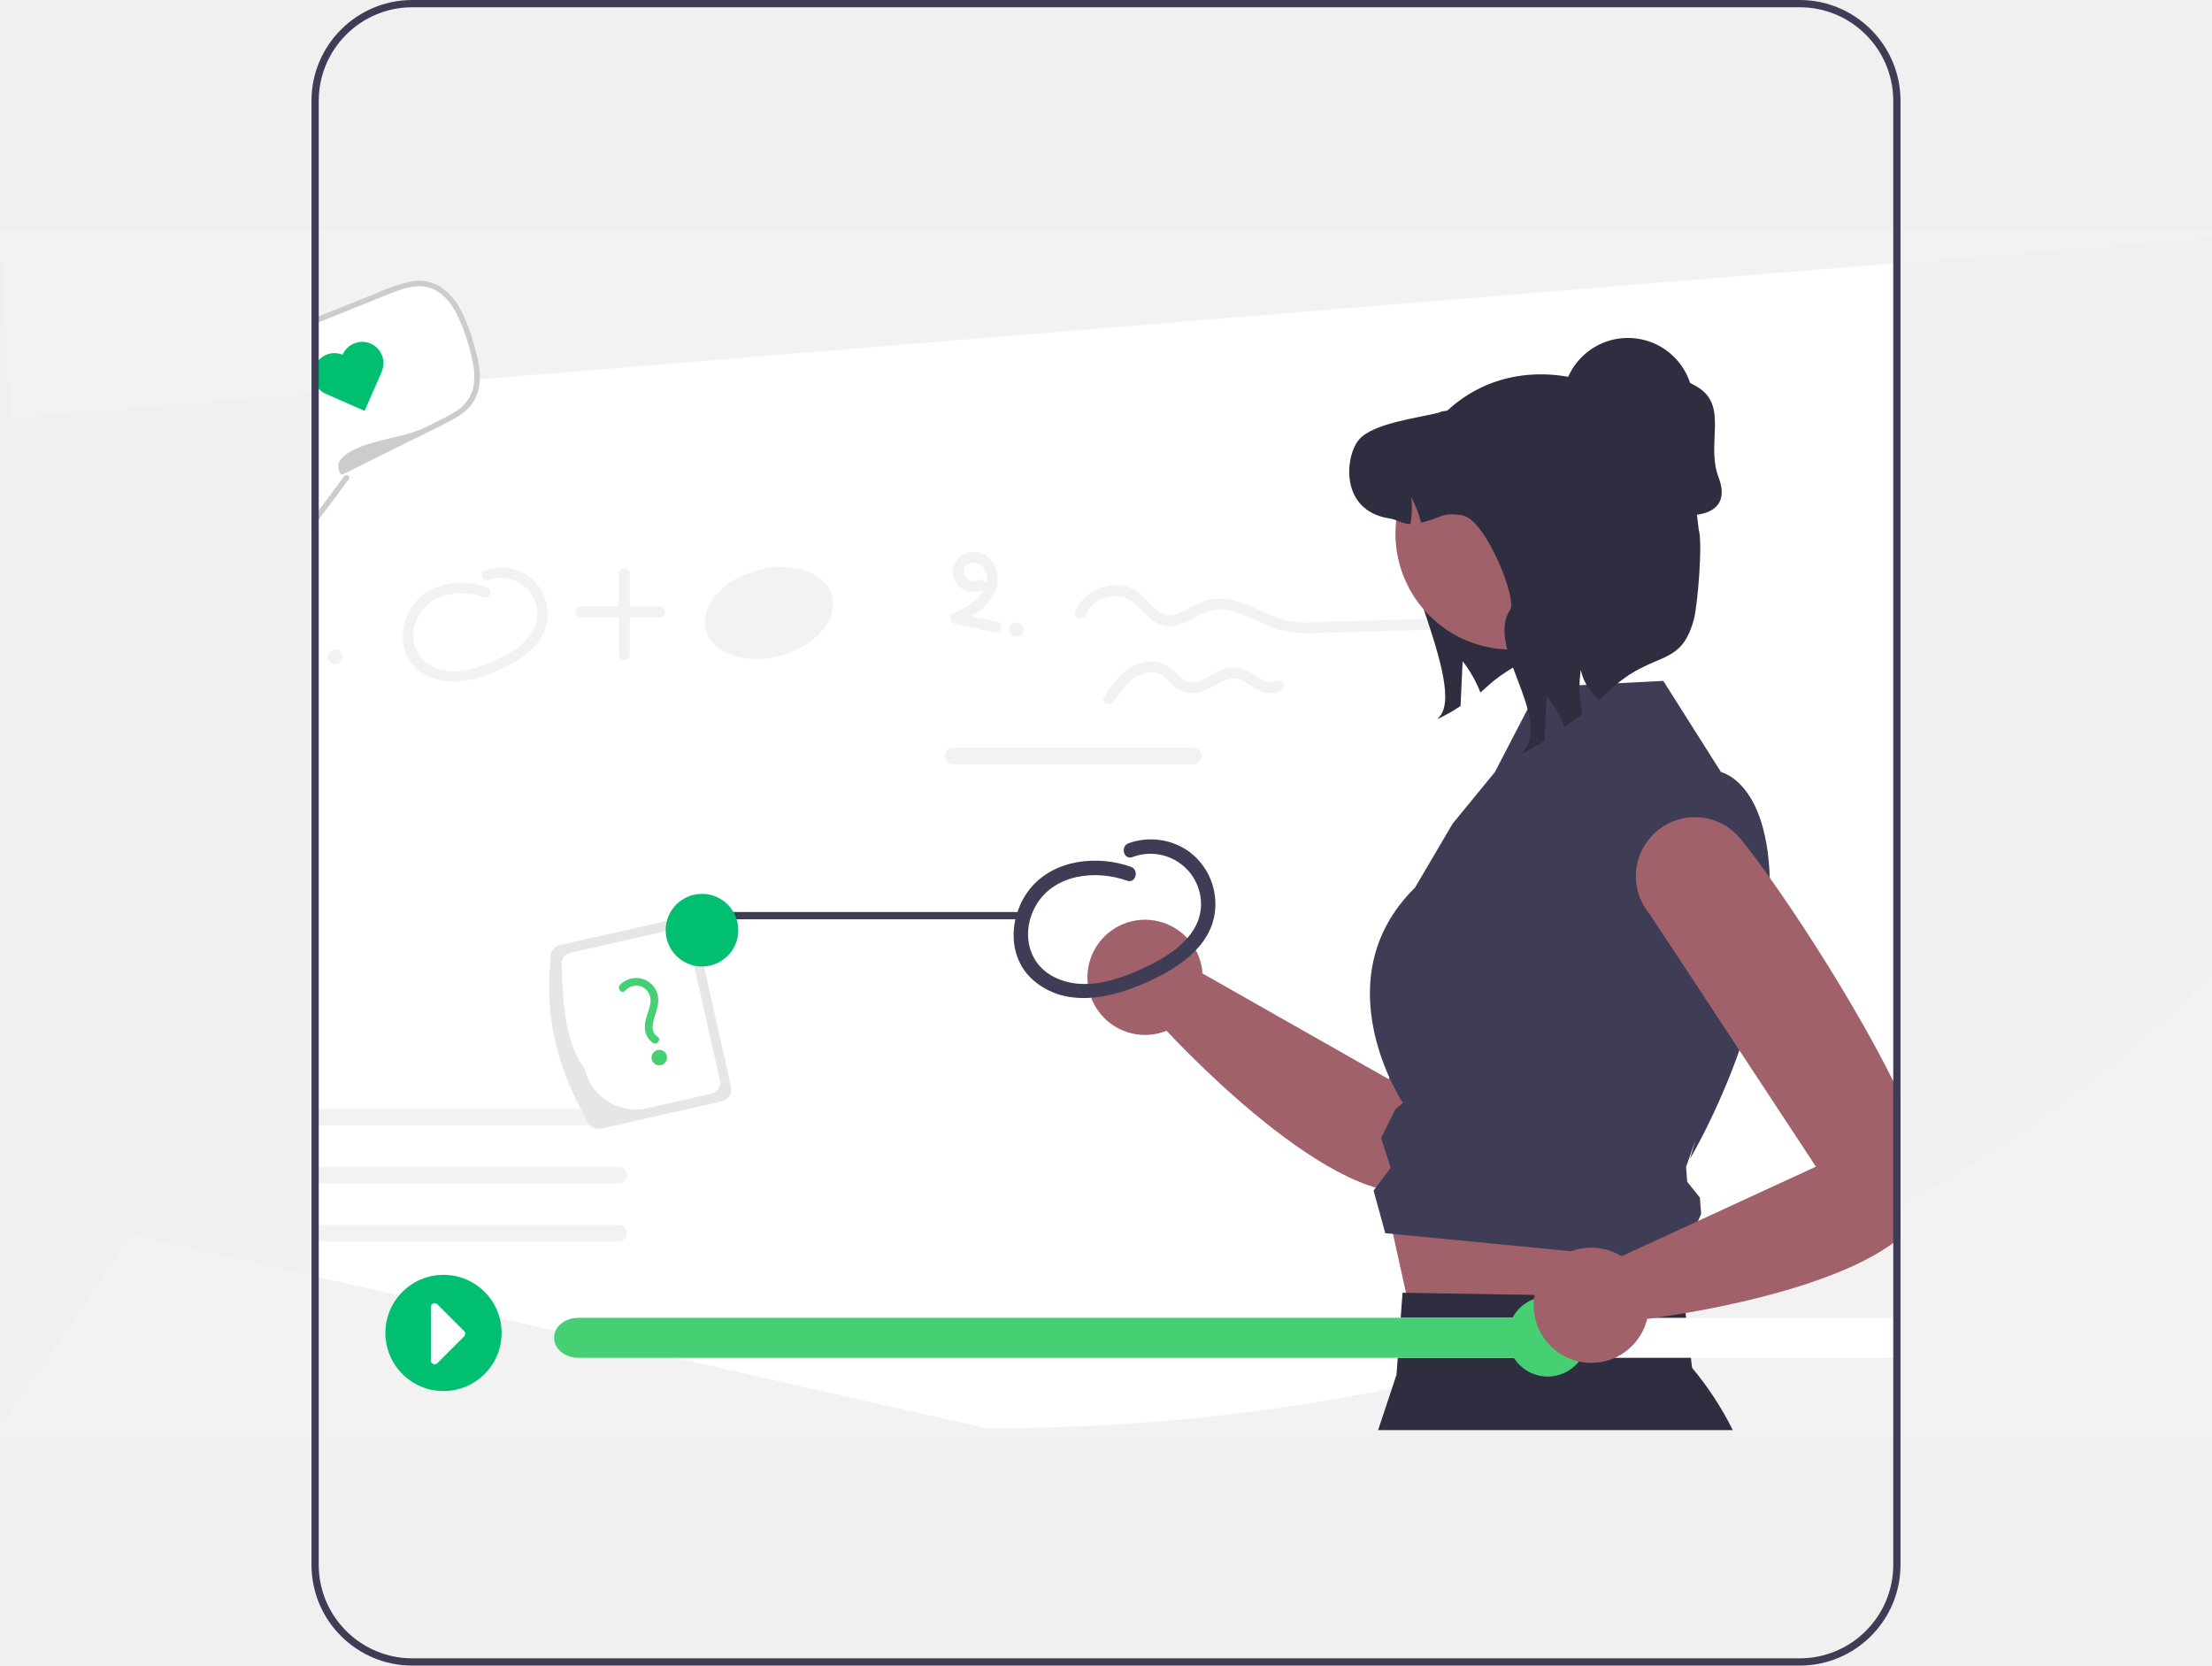
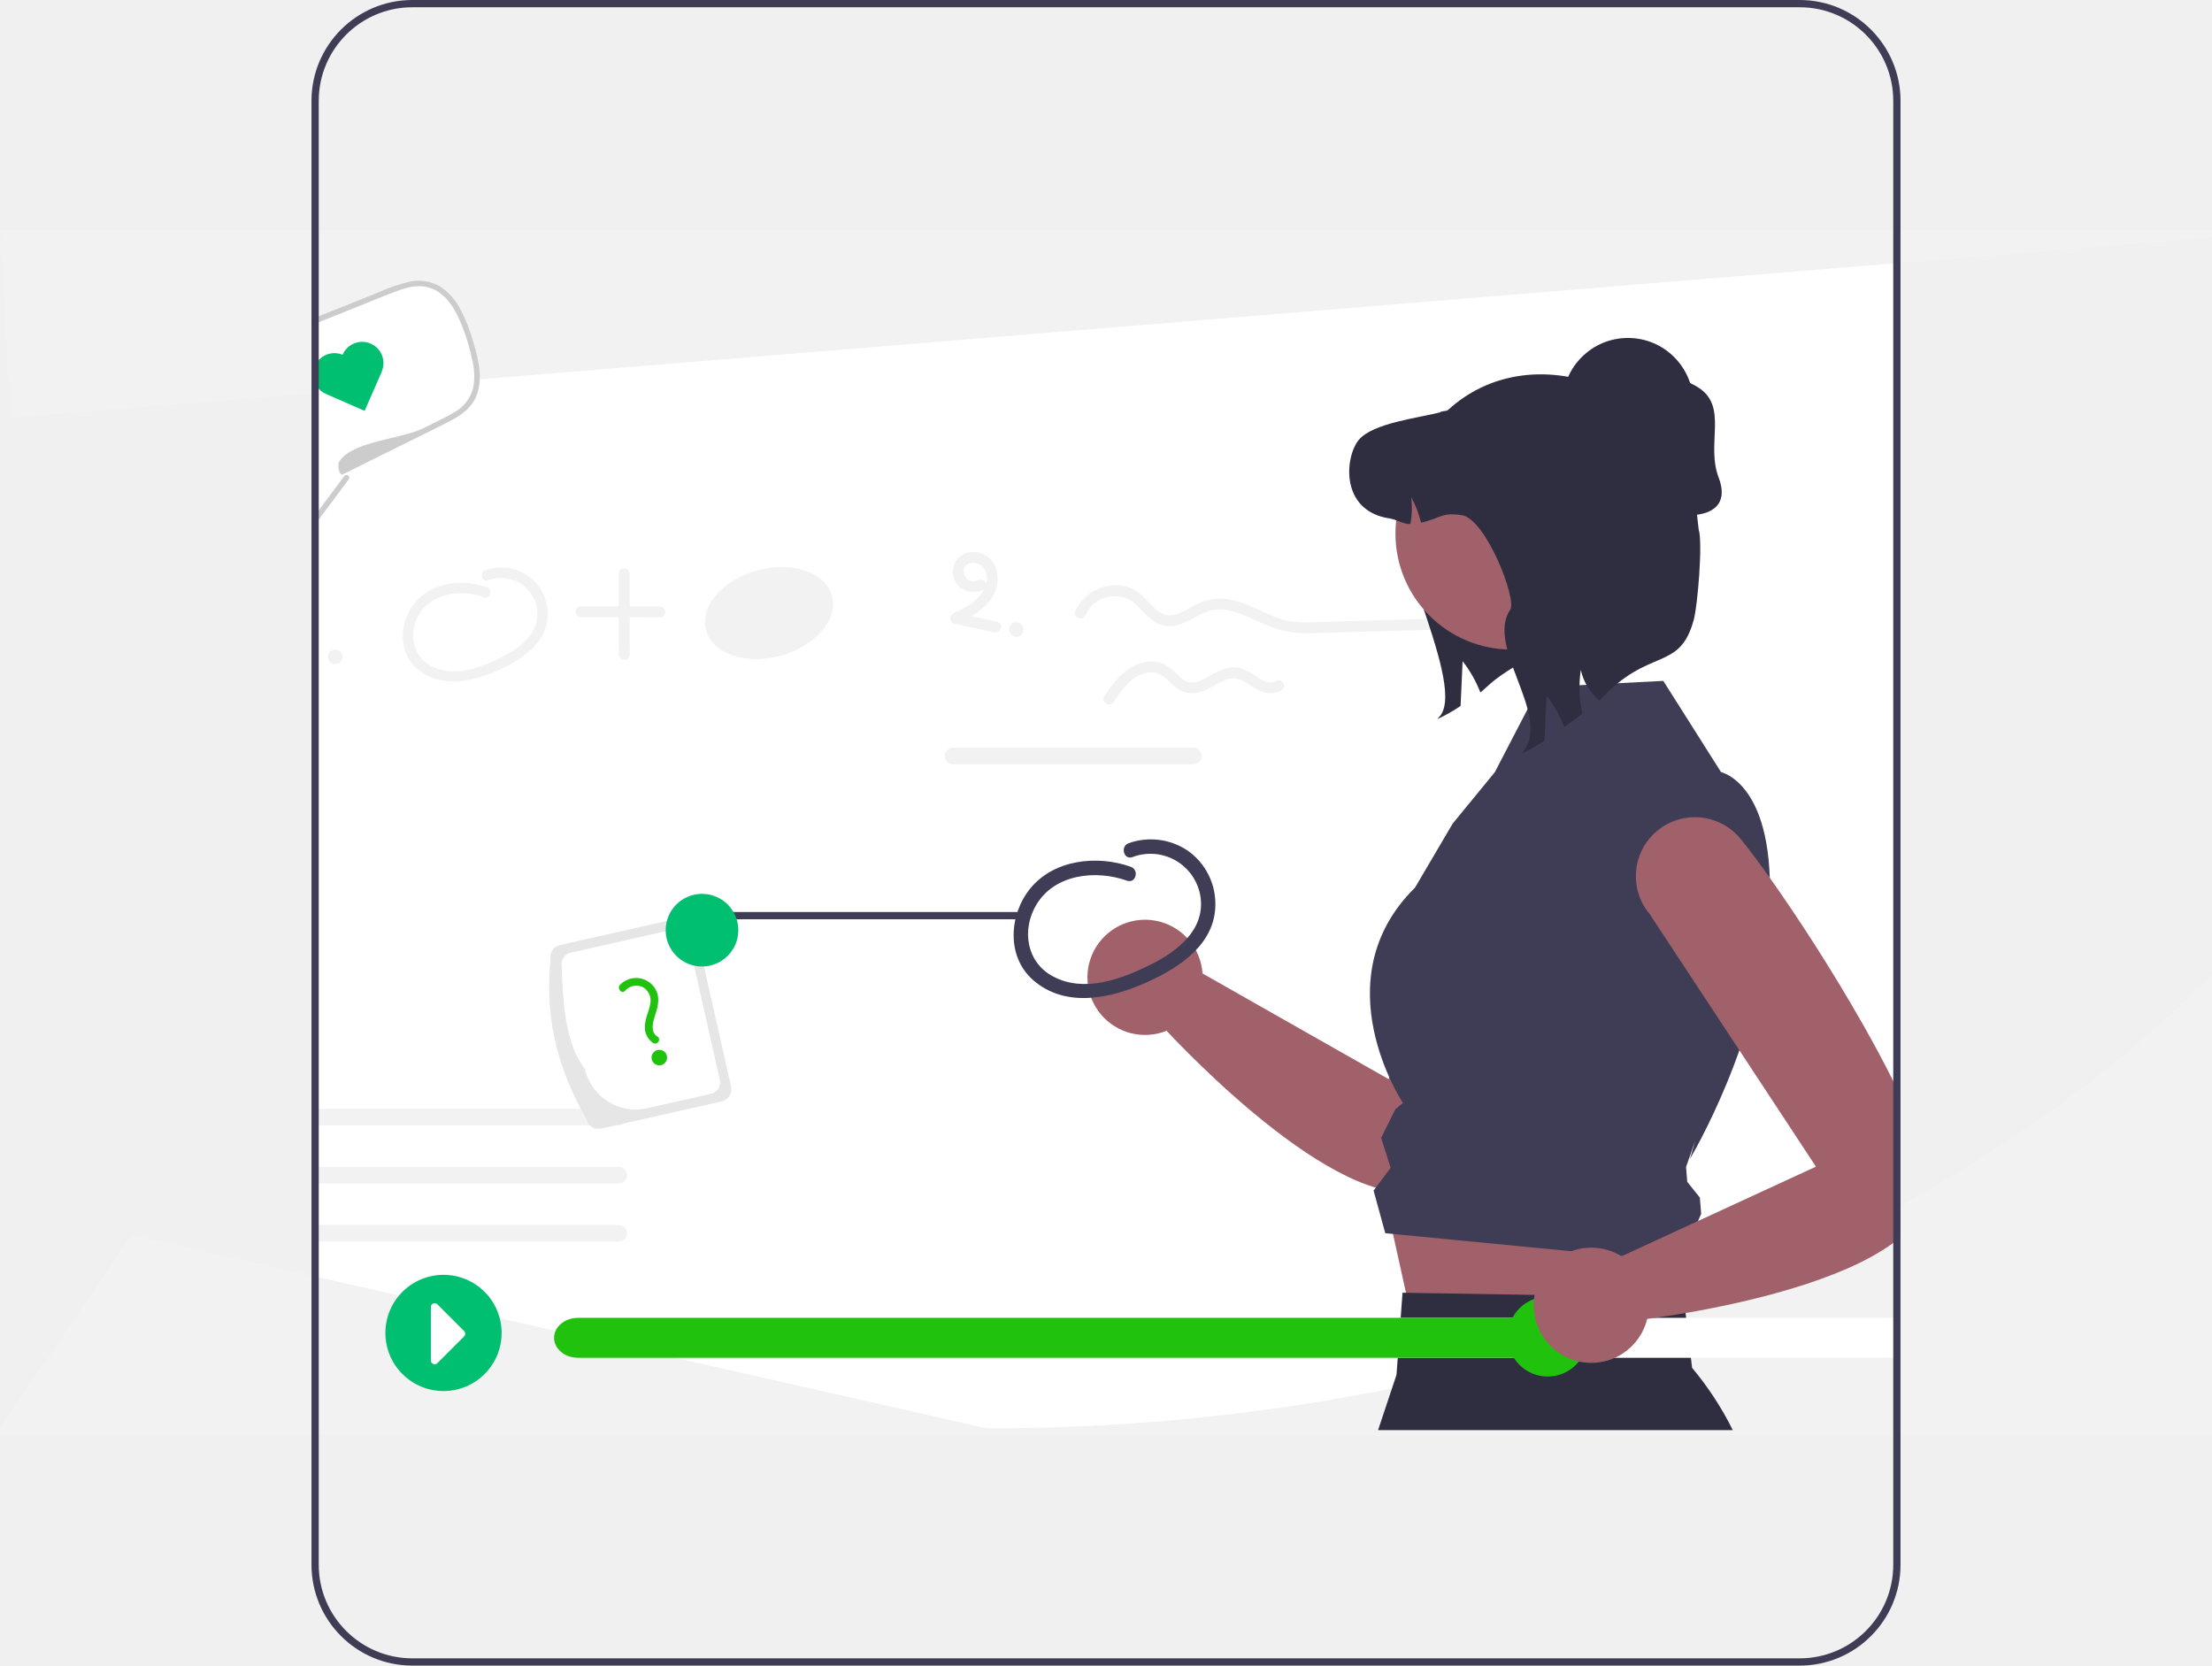
<svg xmlns="http://www.w3.org/2000/svg" data-name="Layer 1" width="609" height="458.59" viewBox="0 0 609 458.59">
  <path d="M818.745,561.355v53.6H381.255V285.045h437.49v276.31Z" transform="translate(-295.5 -220.705)" fill="#fff" />
  <path d="M381.255,614.455v1h437.49v-1Zm0-329.91v1h437.49v-1Z" transform="translate(-295.5 -220.705)" fill="#f2f2f2" />
  <path d="M762.081,578.985c.125-.04.237-.09.362-.13.501-.18,1.03-.34,1.573-.48H764.03a.548.548,0,0,1,.014-.15C763.39,578.475,762.735,578.735,762.081,578.985Zm-6.334,4.56c.028-.03.042-.06.07-.09.139-.19.306-.39.473-.58a13.823,13.823,0,0,1,4.775-3.45,3.563,3.563,0,0,1,.404-.18,5.348,5.348,0,0,1,.501-.21c.042-.02.07-.03.111-.05-4.079,1.57-8.199,3.1-12.375,4.56ZM295.5,284.045l3.105,51.66L904.5,286.045v-2Zm609,277.31v54.6h-609v-2l36.105-53.25,235.55,53.25a559.396,559.396,0,0,0,144.576-18.65c.947-.24,1.879-.5,2.812-.76,4.093-1.12,8.116-2.28,12.139-3.5h.042q11.693-3.495,22.982-7.5,6.202-2.175,12.264-4.51a.546.546,0,0,1,.111-.05c.654-.25,1.309-.51,1.963-.76l2.464-.96h.042c8.798-3.48,17.345-7.18,25.725-11.09.612-.28,1.211-.56,1.81-.85q7.287-3.435,14.352-7.09,8.853-4.56,17.331-9.44,17.373-9.99,33.144-21.26a361.301,361.301,0,0,0,31.126-24.84q6.014-5.37,11.679-10.95c.933-.92,1.865-1.84,2.784-2.77v72.38Z" transform="translate(-295.5 -220.705)" fill="#f2f2f2" />
  <path d="M465.845,557.985h-84.59v4.57h84.59a2.285,2.285,0,0,0,0-4.57Z" transform="translate(-295.5 -220.705)" fill="#f2f2f2" />
  <path d="M465.845,541.985h-84.59v4.57h84.59a2.285,2.285,0,0,0,0-4.57Z" transform="translate(-295.5 -220.705)" fill="#f2f2f2" />
  <path d="M466.525,526.085a2.386,2.386,0,0,0-.33-.07,1.983,1.983,0,0,0-.35-.03h-84.59v4.57h84.59a2.308,2.308,0,0,0,1.47-.54,2.289,2.289,0,0,0-.79-3.93Z" transform="translate(-295.5 -220.705)" fill="#f2f2f2" />
  <path d="M496.765,519.855l-7.45-33.06-2.43-10.77a3.435,3.435,0,0,0-4.11-2.59l-3.67.83-29.43,6.64a3.428,3.428,0,0,0-2.59,4.1c-1.58,14.71,1.54,28.28,8.31,40.98.5.95,1.03,1.9,1.58,2.85a3.391,3.391,0,0,0,.97,1.72,3.442,3.442,0,0,0,3.13.87l3.86-.87,2.38-.54,26.86-6.06A3.43,3.43,0,0,0,496.765,519.855Z" transform="translate(-295.5 -220.705)" fill="#e6e6e6" />
  <path d="M493.685,518.015l-7.1-31.45-1.7-7.55a3.215,3.215,0,0,0-3.84-2.43l-2.26.51-26.19,5.91a3.215,3.215,0,0,0-2.43,3.84c.23,11.45,1.43,21.84,6.36,28.18a14.319,14.319,0,0,0,9.82,10.53c.06.02.11.04.17.06.04.01.09.03.13.04a14.214,14.214,0,0,0,6.99.18l17.62-3.98A3.215,3.215,0,0,0,493.685,518.015Z" transform="translate(-295.5 -220.705)" fill="#fff" />
-   <path d="M467.593,493.491a4.099,4.099,0,0,1,4.796-1.046,4.21,4.21,0,0,1,2.147,4.577c-.312,2.063-1.39,3.941-1.487,6.053a5.202,5.202,0,0,0,2.242,4.786c1.175.714,2.384-1.053,1.203-1.77-1.942-1.18-1.29-3.773-.726-5.542.703-2.209,1.436-4.46.566-6.736a6.146,6.146,0,0,0-10.148-1.936c-.927.999.469,2.625,1.407,1.613Z" transform="translate(-295.5 -220.705)" fill="#47cf73" />
-   <circle cx="181.52" cy="291.185" r="2.14" fill="#47cf73" />
+   <path d="M467.593,493.491a4.099,4.099,0,0,1,4.796-1.046,4.21,4.21,0,0,1,2.147,4.577c-.312,2.063-1.39,3.941-1.487,6.053a5.202,5.202,0,0,0,2.242,4.786c1.175.714,2.384-1.053,1.203-1.77-1.942-1.18-1.29-3.773-.726-5.542.703-2.209,1.436-4.46.566-6.736a6.146,6.146,0,0,0-10.148-1.936c-.927.999.469,2.625,1.407,1.613Z" transform="translate(-295.5 -220.705)" fill="#20c20e" />
+   <circle cx="181.52" cy="291.185" r="2.14" fill="#20c20e" />
  <path d="M732.237,430.54a16.246,16.246,0,0,0-24.613,9.61L677.815,517.82l-51.238-29.089a15.863,15.863,0,1,0-9.897,15.778c10.79,11.516,57.57,58.733,76.936,40.284,16.278-15.507,39.77-75.607,45.425-96.36A16.248,16.248,0,0,0,732.237,430.54Z" transform="translate(-295.5 -220.705)" fill="#a0616a" />
  <polygon points="380.764 327.342 390.17 369.859 458.955 376.081 465.277 339.06 380.764 327.342" fill="#a0616a" />
  <path d="M772.559,614.457h-97.65l5.07-15.23,1.66-22.6.95.02,75.1,1.25,1.36.02,2.31,19.4A85.791,85.791,0,0,1,772.559,614.457Z" transform="translate(-295.5 -220.705)" fill="#2f2e41" />
  <path d="M719.195,409.935l34.238-1.764,15.902,25.128S784.679,436.447,782.605,471.705s-21.828,68.052-21.828,68.052l1.468-5.031-2.549,7.283.327,4.089,3.477,4.331.358,4.479-3.081,7.086,4.189,6.785-88.077-8.533L673.669,548.512l4.698-6.3-2.624-8.218,3.945-7.904,2.057-1.715s-22.507-33.814,3.33-59.282l10.37-17.629L707.049,433.308Z" transform="translate(-295.5 -220.705)" fill="#3f3d56" />
  <path d="M606.842,459.361c-9.262-3.309-21.256-2.018-27.756,6.048-5.822,7.224-6.52,18.727.887,25.175,9.018,7.848,21.506,4.961,31.353.533,9.01-4.052,18.927-10.584,18.788-21.671a17.935,17.935,0,0,0-7.594-14.52,18.181,18.181,0,0,0-16.287-2.062c-2.378.869-1.351,4.703,1.054,3.824a13.936,13.936,0,0,1,18.717,10.84c1.391,9.205-6.473,15.166-13.782,18.798-8.018,3.984-18.223,7.797-26.807,3.219-7.343-3.916-8.685-12.847-4.615-19.705,5.047-8.503,16.409-9.72,24.988-6.655,2.408.86,3.444-2.97,1.054-3.824Z" transform="translate(-295.5 -220.705)" fill="#3f3d56" />
  <path d="M429.574,382.387c-6.652-2.377-15.267-1.45-19.936,4.344-4.182,5.189-4.683,13.451.637,18.081,6.477,5.637,15.447,3.563,22.519.383,6.471-2.91,13.594-7.602,13.494-15.565a12.882,12.882,0,0,0-5.454-10.429,13.058,13.058,0,0,0-11.698-1.481c-1.708.624-.97,3.378.757,2.747a10.009,10.009,0,0,1,13.444,7.786c.999,6.611-4.65,10.893-9.899,13.502-5.759,2.862-13.089,5.6-19.254,2.312-5.274-2.812-6.238-9.227-3.314-14.153,3.625-6.107,11.786-6.982,17.947-4.78,1.729.618,2.474-2.133.757-2.747Z" transform="translate(-295.5 -220.705)" fill="#f2f2f2" />
  <ellipse cx="507.212" cy="389.491" rx="17.985" ry="12.187" transform="translate(-379.9449 -73.92629) rotate(-15.21622)" fill="#f2f2f2" />
  <path d="M465.847,378.606l.035,22.394a1.501,1.501,0,0,0,3,0L468.847,378.606a1.501,1.501,0,0,0-3,0Z" transform="translate(-295.5 -220.705)" fill="#f2f2f2" />
  <path d="M455.384,390.652l21.827.053a1.501,1.501,0,0,0,0-3l-21.827-.053a1.501,1.501,0,0,0,0,3Z" transform="translate(-295.5 -220.705)" fill="#f2f2f2" />
  <path d="M382.425,401.575a1.291,1.291,0,0,1-1.17,1.39v-2.94A1.526,1.526,0,0,1,382.425,401.575Z" transform="translate(-295.5 -220.705)" fill="#f2f2f2" />
  <circle cx="92.289" cy="180.842" r="2" fill="#f2f2f2" />
  <path d="M454.645,583.545c-3.64,0-6.61,2.47-6.61,5.5,0,3.03,2.97,5.5,6.61,5.5h364.1v-11Z" transform="translate(-295.5 -220.705)" fill="#fff" />
-   <path d="M731.605,583.545v11H454.645c-3.64,0-6.61-2.47-6.61-5.5,0-3.03,2.97-5.5,6.61-5.5Z" transform="translate(-295.5 -220.705)" fill="#47cf73" />
-   <circle cx="426.105" cy="368" r="11" fill="#47cf73" />
+   <path d="M731.605,583.545v11H454.645c-3.64,0-6.61-2.47-6.61-5.5,0-3.03,2.97-5.5,6.61-5.5Z" transform="translate(-295.5 -220.705)" fill="#20c20e" />
+   <circle cx="426.105" cy="368" r="11" fill="#20c20e" />
  <path d="M442.055,426.395h-60.8v4.58h60.8a2.29,2.29,0,0,0,0-4.58Z" transform="translate(-295.5 -220.705)" fill="#fff" />
  <path d="M594.419,389.975c1.983-5.097,9.326-6.776,13.389-3.236,2.425,2.113,4.233,5.015,7.439,6.052,3.46,1.119,6.742-.729,9.698-2.329a14.718,14.718,0,0,1,4.956-1.919,12.225,12.225,0,0,1,4.732.405c3.413.898,6.546,2.613,9.789,3.962a26.872,26.872,0,0,0,11.035,2.14c4.506-.068,9.013-.246,13.518-.373q7.568-.213,15.136-.425a93.131,93.131,0,0,0,14.844-1.271c1.894-.361,1.092-3.253-.798-2.893a85.395,85.395,0,0,1-13.571,1.151q-6.937.199-13.874.39c-4.704.132-9.409.275-14.113.397a27.111,27.111,0,0,1-6.267-.329,28.256,28.256,0,0,1-5.113-1.679c-3.349-1.406-6.593-3.188-10.143-4.052a14.453,14.453,0,0,0-10.083,1.092c-2.861,1.396-6.382,4.284-9.678,2.525-2.864-1.529-4.436-4.725-7.269-6.353-5.93-3.409-14.08-.322-16.52,5.948-.701,1.8,2.199,2.58,2.893.798Z" transform="translate(-295.5 -220.705)" fill="#f2f2f2" />
  <path d="M602.11,413.96c2.128-3.151,4.524-6.773,8.407-7.845a6.013,6.013,0,0,1,5.064.652c1.377.926,2.428,2.278,3.746,3.286,2.78,2.127,5.853,1.797,8.843.326,2.527-1.244,5.375-3.7,8.372-2.716,2.094.687,3.725,2.368,5.752,3.225a6.575,6.575,0,0,0,6.015-.081,1.501,1.501,0,0,0-1.514-2.59c-1.73,1.012-3.749-.183-5.228-1.141a14.216,14.216,0,0,0-5.192-2.533c-3.348-.566-6.193,1.374-9.004,2.876a7.216,7.216,0,0,1-4.169,1.207c-1.636-.22-2.823-1.588-3.952-2.66a10.824,10.824,0,0,0-4.345-2.801,9.672,9.672,0,0,0-5.75.235c-4.404,1.508-7.138,5.348-9.635,9.046-1.083,1.604,1.515,3.107,2.59,1.514Z" transform="translate(-295.5 -220.705)" fill="#f2f2f2" />
  <path d="M564.821,380.448a2.716,2.716,0,0,1-3.825-3.314c.873-2.21,4.048-1.699,5.25-.145,1.716,2.218.923,5.293-.648,7.332-1.947,2.526-4.945,3.961-7.732,5.351a1.515,1.515,0,0,0,.358,2.742l11.016,2.391c1.882.409,2.686-2.483.798-2.893l-11.016-2.391.358,2.742c3.132-1.562,6.323-3.233,8.517-6.048a9.444,9.444,0,0,0,1.82-9.002,6.604,6.604,0,0,0-7.044-4.493,5.47,5.47,0,0,0-4.728,6.556c.736,3.834,5.084,5.417,8.388,3.763,1.727-.864.209-3.453-1.514-2.59Z" transform="translate(-295.5 -220.705)" fill="#f2f2f2" />
  <circle cx="279.789" cy="173.342" r="2" fill="#f2f2f2" />
  <path d="M624.055,426.565h-66.15a2.285,2.285,0,1,0,0,4.57h66.15a2.285,2.285,0,0,0,0-4.57Z" transform="translate(-295.5 -220.705)" fill="#f2f2f2" />
  <path d="M575.857,473.809h-81.433a1,1,0,1,1,0-2h81.433a1,1,0,0,1,0,2Z" transform="translate(-295.5 -220.705)" fill="#3f3d56" />
  <circle cx="193.272" cy="256.104" r="10" fill="#01bf71" />
  <path d="M424.905,331.365c-1.8,2.57-4.73,4.06-7.55,5.46q-13.89,6.9-27.79,13.79l.5.6.35.43.49.58q-3.825,5.13-7.65,10.25c-.67.89-1.33,1.79-2,2.68v-55.74c.67-.27,1.33-.54,2-.8q9.555-3.84,19.1-7.66c3.31-1.32,6.83-2.67,10.33-2.06,7.05,1.22,10.33,9.25,12.37,16.11C426.665,320.425,428.145,326.725,424.905,331.365Z" transform="translate(-295.5 -220.705)" fill="#fff" />
  <path d="M391.515,352.675q-4.125,5.535-8.26,11.08c-.67.89-1.33,1.79-2,2.68v-2.55c.67-.89,1.34-1.79,2-2.68q3.525-4.71,7.03-9.42a.863.863,0,0,1,.13-.14C391.035,351.125,392.065,351.935,391.515,352.675Z" transform="translate(-295.5 -220.705)" fill="#ccc" />
  <path d="M426.115,330.845c-1.54,2.8-4.28,4.53-7.04,5.96-3.15,1.63-6.36,3.17-9.54,4.75q-9.75,4.83-19.47,9.66c-.06.03-.13.06-.19.09-.88.44-1.78-2.4-.81-3.77,3.85-5.44,16.92-5.91,23.02-8.94,1.54-.77,3.08-1.53,4.63-2.3a40.043,40.043,0,0,0,4.13-2.23,10.617,10.617,0,0,0,4.89-6.4,17.701,17.701,0,0,0-.17-7.63,58.408,58.408,0,0,0-2.25-7.98c-1.76-4.98-4.61-11.05-10.29-12.33-2.68-.6-5.42.09-7.94.99-2.94,1.06-5.83,2.3-8.73,3.46q-6.555,2.625-13.1,5.25c-.67.27-1.33.53-2,.8v-1.63c.67-.27,1.33-.54,2-.81q8.34-3.33,16.69-6.68a43.862,43.862,0,0,1,8.54-2.9,11.736,11.736,0,0,1,8.18,1.39,16.749,16.749,0,0,1,5.75,6.57,45.439,45.439,0,0,1,3.39,8.71C427.305,319.935,428.825,325.915,426.115,330.845Z" transform="translate(-295.5 -220.705)" fill="#ccc" />
  <path d="M389.848,318.327l0,0c-.008.019-.015.038-.023.057a5.857,5.857,0,0,0-7.615,3.056l0,0a5.857,5.857,0,0,0,2.944,7.683l-.001.002.072.032h0l10.659,4.67,4.702-10.731-.031-.013c.008-.018.017-.035.025-.053l0,0a5.858,5.858,0,0,0-3.015-7.716h0A5.858,5.858,0,0,0,389.848,318.327Z" transform="translate(-295.5 -220.705)" fill="#01bf71" />
  <path d="M818.745,522.515c-.64-1.36-1.3-2.74-2-4.13-2.51-5.07-5.36-10.37-8.39-15.69-8.33-14.7-18-29.6-25.61-40.32v-.01c-3.07-4.33-5.81-7.96-7.99-10.64a16.245,16.245,0,1,0-25.04,20.7l24.67,37.47,11.61,17.64,9.46,14.38-32.46,14.97-5.31,2.45-15.65,7.22-.09.04c-.03-.02-.07-.04-.1-.06a16.076,16.076,0,0,0-2.42-1.21,15.83,15.83,0,0,0-6.51-1.09,15.651,15.651,0,0,0-4.81.97,15.863,15.863,0,0,0-10.11,12.03c-.07.32-.11.65-.15.99a.757.757,0,0,0-.01.15h-.01a15.923,15.923,0,0,0,8.64,15.88c.2.1.4.2.61.29a15.022,15.022,0,0,0,3.12,1.03,15.787,15.787,0,0,0,4.09.35,16.06,16.06,0,0,0,3.77-.62h.01a16.37,16.37,0,0,0,2.06-.76,15.932,15.932,0,0,0,8.88-10.71c.64-.08,1.36-.18,2.15-.29,1.62-.23,3.54-.52,5.71-.87.86-.14,1.76-.29,2.69-.45,16.26-2.8,42.83-8.76,57.19-19.3.7-.52,1.37-1.04,2-1.57Z" transform="translate(-295.5 -220.705)" fill="#a0616a" />
  <path d="M790.995,220.705H409.005a27.783,27.783,0,0,0-27.75,27.75v403.1a27.775,27.775,0,0,0,27.75,27.74h381.99a27.775,27.775,0,0,0,27.75-27.74v-403.1A27.783,27.783,0,0,0,790.995,220.705Zm25.75,430.85a25.775,25.775,0,0,1-25.75,25.74H409.005a25.775,25.775,0,0,1-25.75-25.74v-403.1a25.777,25.777,0,0,1,25.75-25.75h381.99a25.777,25.777,0,0,1,25.75,25.75Zm-435.49-366.01v328.41h2V285.545Z" transform="translate(-295.5 -220.705)" fill="#3f3d56" />
  <circle cx="122.105" cy="367" r="16" fill="#01bf71" />
  <path d="M415.177,596.326a1.063,1.063,0,0,1-.406-.082,1.027,1.027,0,0,1-.644-.964V580.552a1.043,1.043,0,0,1,1.781-.738l7.364,7.364a1.044,1.044,0,0,1,0,1.476l-7.364,7.364A1.028,1.028,0,0,1,415.177,596.326Z" transform="translate(-295.5 -220.705)" fill="#fff" />
  <circle cx="448.203" cy="111.047" r="18" fill="#2f2e41" />
  <path d="M743.849,357.828c-8.595-4.996-10.951-16.402-5.661-24.818a18,18,0,0,1,24.818-5.661c8.417,5.29,2.097,15.538,5.661,24.818C773.71,365.295,755.44,364.566,743.849,357.828Z" transform="translate(-295.5 -220.705)" fill="#2f2e41" />
  <path d="M702.056,352.257c-.626,1.458-19.914,1.302-20.797,2.6-6.811,10.022,17.741,52.661,10.93,62.696l-.949,1.131a44.837,44.837,0,0,0,6.382-3.601c.182-4.107.364-8.228.559-12.335a33.904,33.904,0,0,1,4.887,8.592c1.586-1.118,2.887-3.19,9.684-7.266a42.628,42.628,0,0,1,9.419-7.754Z" transform="translate(-295.5 -220.705)" fill="#2f2e41" />
  <circle cx="416.117" cy="146.914" r="31.925" fill="#a0616a" />
  <path d="M735.864,413.609a15.375,15.375,0,0,1-5.147-8.449,33.035,33.035,0,0,0,.455,12.062c-1.729,1.3-3.406,2.535-4.991,3.652a33.904,33.904,0,0,0-4.887-8.592c-.195,4.107-.377,8.228-.559,12.335a44.837,44.837,0,0,1-6.382,3.601l.949-1.131c6.811-10.035-10.815-28.505-4.003-38.527,1.911-2.808-6.72-24.996-13.297-25.996-5.849-.884-5.602.806-11.269,2.041a28.358,28.358,0,0,0-2.717-7.032,23.235,23.235,0,0,1-.221,7.409c-2.015.078-3.6-1.206-5.745-1.534-13.687-2.093-12.296-16.898-8.488-21.59,3.821-4.679,16.508-6.083,22.357-7.604.533-.52,1.742-.195,2.275-.689,11.21-10.259,26.202-11.958,39.693-7.411,14.388,4.849,23.358,14.234,27.962,28.702L763.168,366.435c1.185,3.723-.306,21.044-1.32,24.817C757.903,405.916,749.501,398.596,735.864,413.609Z" transform="translate(-295.5 -220.705)" fill="#2f2e41" />
</svg>
